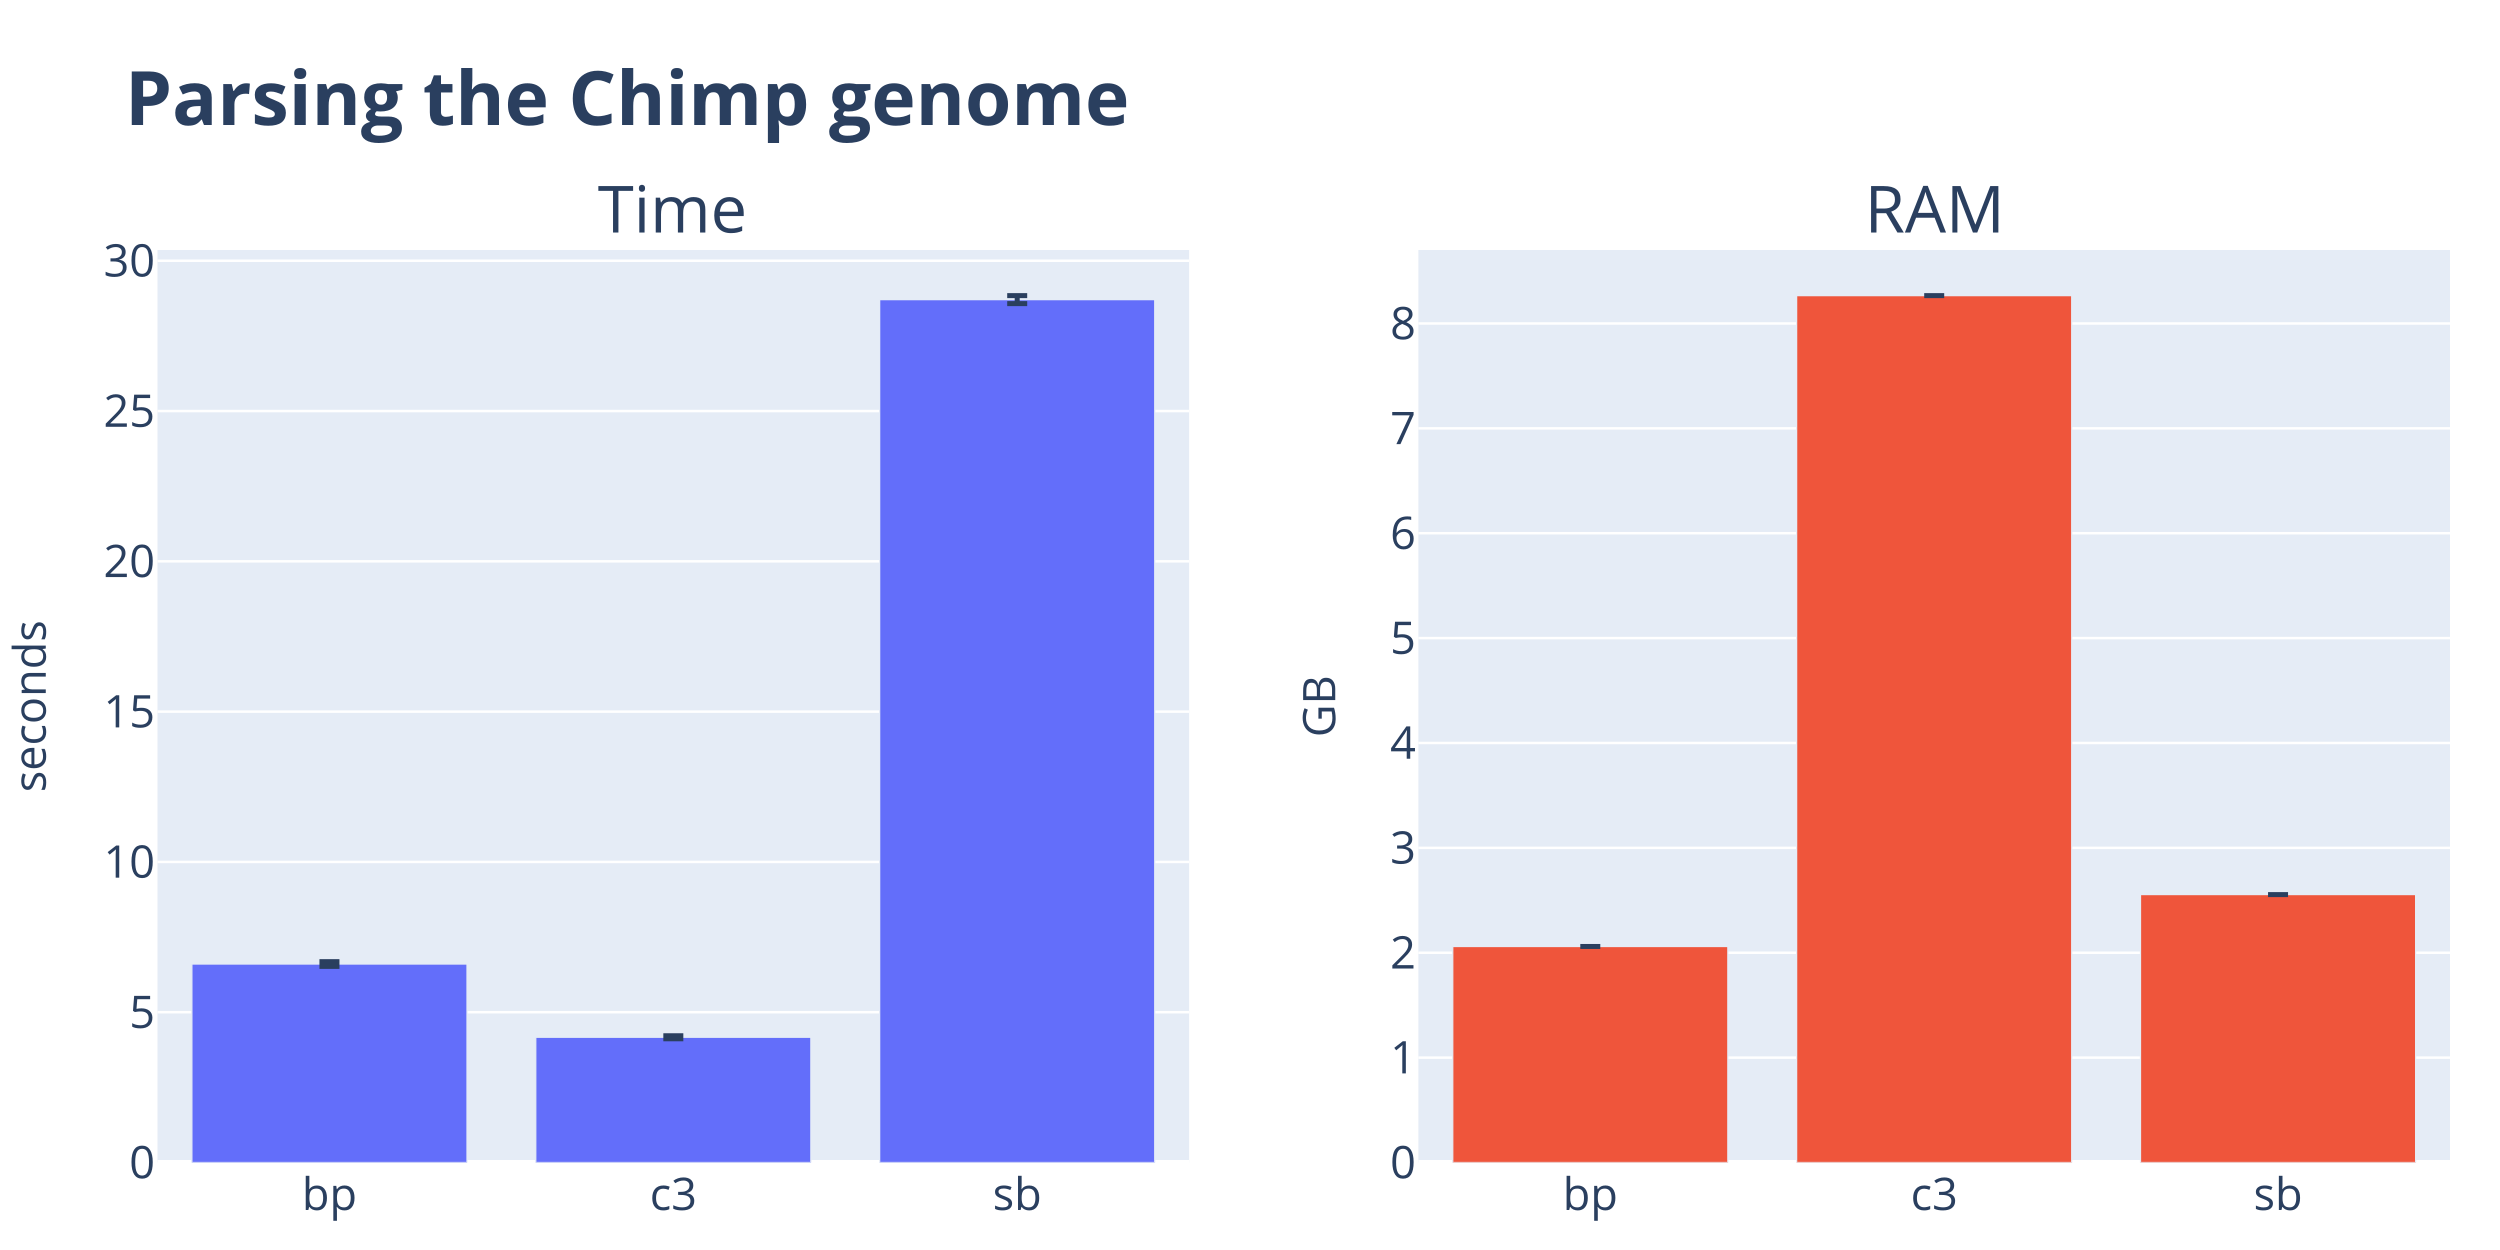
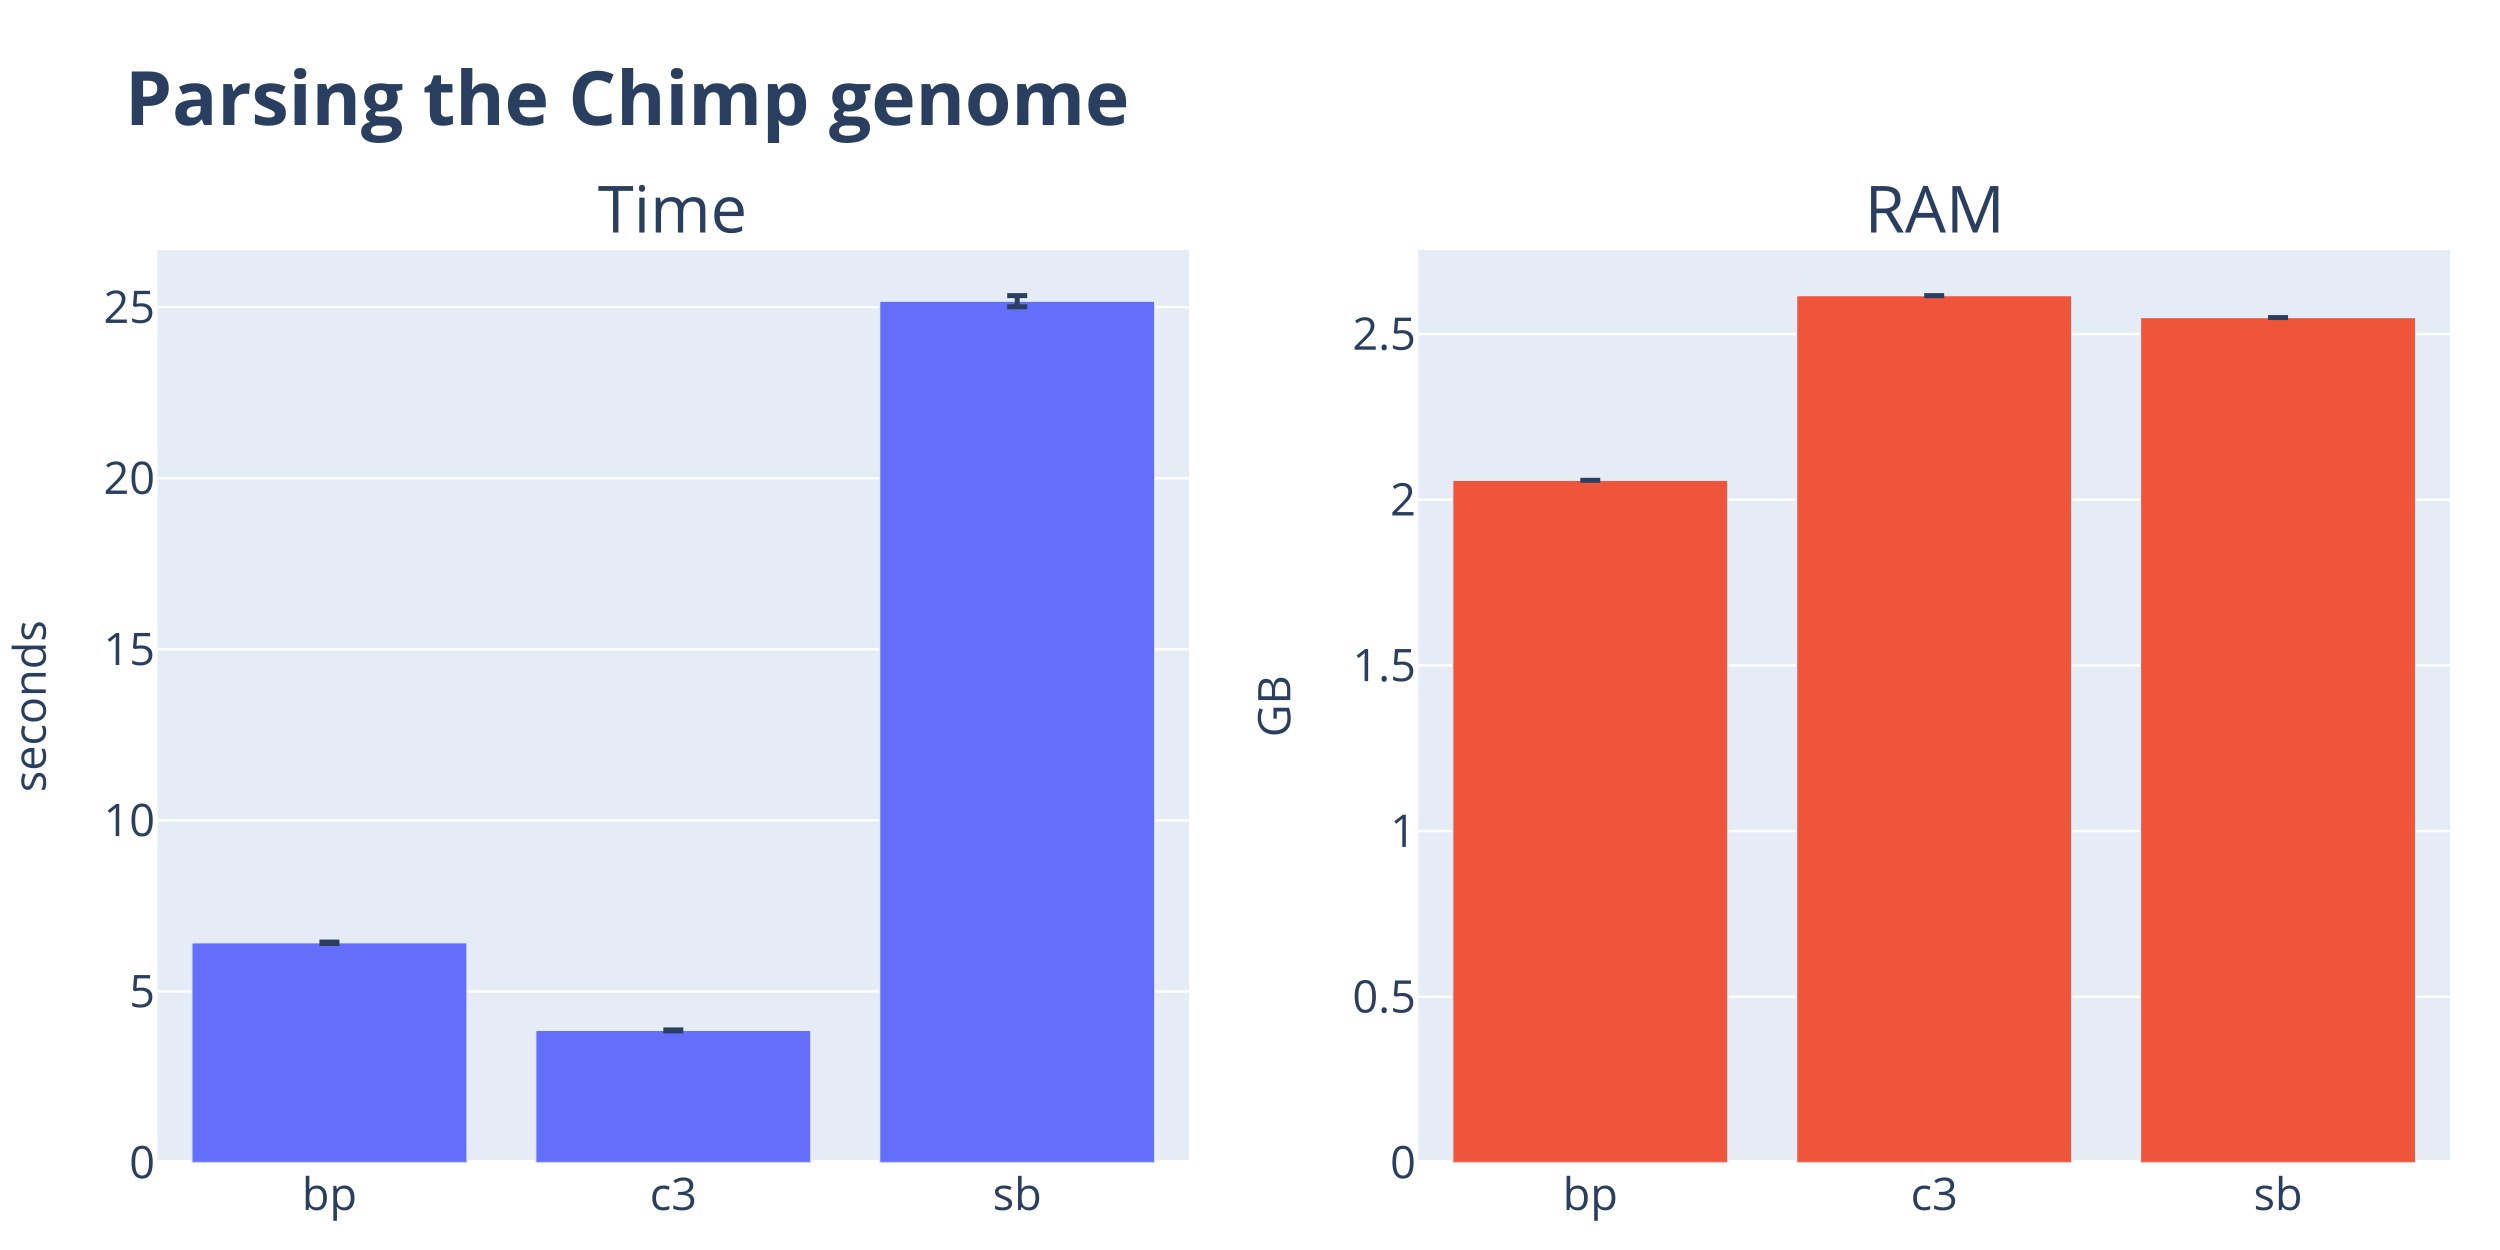
<svg xmlns="http://www.w3.org/2000/svg" class="main-svg" width="1000" height="500" style="" viewBox="0 0 1000 500">
  <rect x="0" y="0" width="1000" height="500" style="fill: rgb(255, 255, 255); fill-opacity: 1;" />
-   <defs id="defs-e6c70a">
+   <defs id="defs-108b84">
    <g class="clips">
-       <clipPath id="clipe6c70axyplot" class="plotclip">
+       <clipPath id="clip108b84xyplot" class="plotclip">
        <rect width="412.65" height="365" />
      </clipPath>
-       <clipPath id="clipe6c70ax2y2plot" class="plotclip">
+       <clipPath id="clip108b84x2y2plot" class="plotclip">
        <rect width="412.65" height="365" />
      </clipPath>
-       <clipPath class="axesclip" id="clipe6c70ax">
+       <clipPath class="axesclip" id="clip108b84x">
        <rect x="63" y="0" width="412.65" height="500" />
      </clipPath>
-       <clipPath class="axesclip" id="clipe6c70ay">
+       <clipPath class="axesclip" id="clip108b84y">
        <rect x="0" y="100" width="1000" height="365" />
      </clipPath>
-       <clipPath class="axesclip" id="clipe6c70axy">
+       <clipPath class="axesclip" id="clip108b84xy">
        <rect x="63" y="100" width="412.65" height="365" />
      </clipPath>
-       <clipPath class="axesclip" id="clipe6c70ay2">
+       <clipPath class="axesclip" id="clip108b84y2">
        <rect x="0" y="100" width="1000" height="365" />
      </clipPath>
-       <clipPath class="axesclip" id="clipe6c70axy2">
+       <clipPath class="axesclip" id="clip108b84xy2">
        <rect x="63" y="100" width="412.65" height="365" />
      </clipPath>
-       <clipPath class="axesclip" id="clipe6c70ax2">
+       <clipPath class="axesclip" id="clip108b84x2">
        <rect x="567.35" y="0" width="412.65" height="500" />
      </clipPath>
-       <clipPath class="axesclip" id="clipe6c70ax2y">
+       <clipPath class="axesclip" id="clip108b84x2y">
        <rect x="567.35" y="100" width="412.65" height="365" />
      </clipPath>
-       <clipPath class="axesclip" id="clipe6c70ax2y2">
+       <clipPath class="axesclip" id="clip108b84x2y2">
        <rect x="567.35" y="100" width="412.65" height="365" />
      </clipPath>
    </g>
    <g class="gradients" />
    <g class="patterns" />
  </defs>
  <g class="bglayer">
    <rect class="bg" x="63" y="100" width="412.65" height="365" style="fill: rgb(229, 236, 246); fill-opacity: 1; stroke-width: 0;" />
    <rect class="bg" x="567.35" y="100" width="412.65" height="365" style="fill: rgb(229, 236, 246); fill-opacity: 1; stroke-width: 0;" />
  </g>
  <g class="layer-below">
    <g class="imagelayer" />
    <g class="shapelayer" />
  </g>
  <g class="cartesianlayer">
    <g class="subplot xy">
      <g class="layer-subplot">
        <g class="shapelayer" />
        <g class="imagelayer" />
      </g>
      <g class="minor-gridlayer">
        <g class="x" />
        <g class="y" />
      </g>
      <g class="gridlayer">
        <g class="x" />
        <g class="y">
-           <path class="ygrid crisp" transform="translate(0,404.88)" d="M63,0h412.65" style="stroke: rgb(255, 255, 255); stroke-opacity: 1; stroke-width: 1px;" />
-           <path class="ygrid crisp" transform="translate(0,344.77)" d="M63,0h412.65" style="stroke: rgb(255, 255, 255); stroke-opacity: 1; stroke-width: 1px;" />
-           <path class="ygrid crisp" transform="translate(0,284.65)" d="M63,0h412.65" style="stroke: rgb(255, 255, 255); stroke-opacity: 1; stroke-width: 1px;" />
-           <path class="ygrid crisp" transform="translate(0,224.53)" d="M63,0h412.65" style="stroke: rgb(255, 255, 255); stroke-opacity: 1; stroke-width: 1px;" />
-           <path class="ygrid crisp" transform="translate(0,164.42)" d="M63,0h412.65" style="stroke: rgb(255, 255, 255); stroke-opacity: 1; stroke-width: 1px;" />
-           <path class="ygrid crisp" transform="translate(0,104.3)" d="M63,0h412.65" style="stroke: rgb(255, 255, 255); stroke-opacity: 1; stroke-width: 1px;" />
+           <path class="ygrid crisp" transform="translate(0,396.57)" d="M63,0h412.65" style="stroke: rgb(255, 255, 255); stroke-opacity: 1; stroke-width: 1px;" />
+           <path class="ygrid crisp" transform="translate(0,328.14)" d="M63,0h412.65" style="stroke: rgb(255, 255, 255); stroke-opacity: 1; stroke-width: 1px;" />
+           <path class="ygrid crisp" transform="translate(0,259.71)" d="M63,0h412.65" style="stroke: rgb(255, 255, 255); stroke-opacity: 1; stroke-width: 1px;" />
+           <path class="ygrid crisp" transform="translate(0,191.28)" d="M63,0h412.65" style="stroke: rgb(255, 255, 255); stroke-opacity: 1; stroke-width: 1px;" />
+           <path class="ygrid crisp" transform="translate(0,122.86)" d="M63,0h412.65" style="stroke: rgb(255, 255, 255); stroke-opacity: 1; stroke-width: 1px;" />
        </g>
      </g>
      <g class="zerolinelayer">
        <path class="yzl zl crisp" transform="translate(0,465)" d="M63,0h412.65" style="stroke: rgb(255, 255, 255); stroke-opacity: 1; stroke-width: 2px;" />
      </g>
      <g class="layer-between">
        <g class="shapelayer" />
        <g class="imagelayer" />
      </g>
      <path class="xlines-below" />
      <path class="ylines-below" />
      <g class="overlines-below" />
      <g class="xaxislayer-below" />
      <g class="yaxislayer-below" />
      <g class="overaxes-below" />
      <g class="overplot">
-         <g class="xy" transform="translate(63,100)" clip-path="url(#clipe6c70axyplot)">
+         <g class="xy" transform="translate(63,100)" clip-path="url(#clip108b84xyplot)">
          <g class="barlayer mlayer">
            <g class="trace bars" style="opacity: 1;">
              <g class="points">
                <g class="point">
-                   <path d="M13.75,365V285.61H123.8V365Z" style="vector-effect: none; opacity: 1; stroke-width: 0.5px; fill: rgb(99, 110, 250); fill-opacity: 1; stroke: rgb(229, 236, 246); stroke-opacity: 1;" />
-                 </g>
-                 <g class="point">
-                   <path d="M151.31,365V314.91H261.35V365Z" style="vector-effect: none; opacity: 1; stroke-width: 0.5px; fill: rgb(99, 110, 250); fill-opacity: 1; stroke: rgb(229, 236, 246); stroke-opacity: 1;" />
-                 </g>
-                 <g class="point">
-                   <path d="M288.86,365V19.85H398.9V365Z" style="vector-effect: none; opacity: 1; stroke-width: 0.5px; fill: rgb(99, 110, 250); fill-opacity: 1; stroke: rgb(229, 236, 246); stroke-opacity: 1;" />
-                 </g>
-               </g>
-               <g class="errorbar" style="opacity: 1;">
-                 <path class="yerror" d="M64.78,284.66h8m-4,0V286.56m-4,0h8" style="vector-effect: none; stroke-width: 2px; stroke: rgb(42, 63, 95); stroke-opacity: 1;" />
-               </g>
-               <g class="errorbar" style="opacity: 1;">
-                 <path class="yerror" d="M202.33,314.3h8m-4,0V315.52m-4,0h8" style="vector-effect: none; stroke-width: 2px; stroke: rgb(42, 63, 95); stroke-opacity: 1;" />
-               </g>
-               <g class="errorbar" style="opacity: 1;">
-                 <path class="yerror" d="M339.88,18.25h8m-4,0V21.45m-4,0h8" style="vector-effect: none; stroke-width: 2px; stroke: rgb(42, 63, 95); stroke-opacity: 1;" />
+                   <path d="M13.75,365V277.11H123.8V365Z" style="vector-effect: none; opacity: 1; stroke-width: 0.5px; fill: rgb(99, 110, 250); fill-opacity: 1; stroke: rgb(229, 236, 246); stroke-opacity: 1;" />
+                 </g>
+                 <g class="point">
+                   <path d="M151.31,365V312.16H261.35V365Z" style="vector-effect: none; opacity: 1; stroke-width: 0.5px; fill: rgb(99, 110, 250); fill-opacity: 1; stroke: rgb(229, 236, 246); stroke-opacity: 1;" />
+                 </g>
+                 <g class="point">
+                   <path d="M288.86,365V20.48H398.9V365Z" style="vector-effect: none; opacity: 1; stroke-width: 0.5px; fill: rgb(99, 110, 250); fill-opacity: 1; stroke: rgb(229, 236, 246); stroke-opacity: 1;" />
+                 </g>
+               </g>
+               <g class="errorbar" style="opacity: 1;">
+                 <path class="yerror" d="M64.78,276.83h8m-4,0V277.39m-4,0h8" style="vector-effect: none; stroke-width: 2px; stroke: rgb(42, 63, 95); stroke-opacity: 1;" />
+               </g>
+               <g class="errorbar" style="opacity: 1;">
+                 <path class="yerror" d="M202.33,311.97h8m-4,0V312.35m-4,0h8" style="vector-effect: none; stroke-width: 2px; stroke: rgb(42, 63, 95); stroke-opacity: 1;" />
+               </g>
+               <g class="errorbar" style="opacity: 1;">
+                 <path class="yerror" d="M339.88,18.25h8m-4,0V22.71m-4,0h8" style="vector-effect: none; stroke-width: 2px; stroke: rgb(42, 63, 95); stroke-opacity: 1;" />
              </g>
            </g>
          </g>
        </g>
      </g>
      <g class="zerolinelayer-above" />
      <path class="xlines-above crisp" d="M0,0" style="fill: none;" />
      <path class="ylines-above crisp" d="M0,0" style="fill: none;" />
      <g class="overlines-above" />
      <g class="xaxislayer-above">
        <g class="xtick">
          <text text-anchor="middle" x="0" y="484" transform="translate(131.78,0)" style="font-family: 'Open Sans', verdana, arial, sans-serif; font-size: 18px; fill: rgb(42, 63, 95); fill-opacity: 1; white-space: pre;">bp</text>
        </g>
        <g class="xtick">
          <text text-anchor="middle" x="0" y="484" transform="translate(269.33,0)" style="font-family: 'Open Sans', verdana, arial, sans-serif; font-size: 18px; fill: rgb(42, 63, 95); fill-opacity: 1; white-space: pre;">c3</text>
        </g>
        <g class="xtick">
          <text text-anchor="middle" x="0" y="484" transform="translate(406.88,0)" style="font-family: 'Open Sans', verdana, arial, sans-serif; font-size: 18px; fill: rgb(42, 63, 95); fill-opacity: 1; white-space: pre;">sb</text>
        </g>
      </g>
      <g class="yaxislayer-above">
        <g class="ytick">
          <text text-anchor="end" x="62" y="6.3" transform="translate(0,465)" style="font-family: 'Open Sans', verdana, arial, sans-serif; font-size: 18px; fill: rgb(42, 63, 95); fill-opacity: 1; white-space: pre;">0</text>
        </g>
        <g class="ytick">
-           <text text-anchor="end" x="62" y="6.3" style="font-family: 'Open Sans', verdana, arial, sans-serif; font-size: 18px; fill: rgb(42, 63, 95); fill-opacity: 1; white-space: pre;" transform="translate(0,404.88)">5</text>
-         </g>
-         <g class="ytick">
-           <text text-anchor="end" x="62" y="6.3" style="font-family: 'Open Sans', verdana, arial, sans-serif; font-size: 18px; fill: rgb(42, 63, 95); fill-opacity: 1; white-space: pre;" transform="translate(0,344.77)">10</text>
-         </g>
-         <g class="ytick">
-           <text text-anchor="end" x="62" y="6.3" style="font-family: 'Open Sans', verdana, arial, sans-serif; font-size: 18px; fill: rgb(42, 63, 95); fill-opacity: 1; white-space: pre;" transform="translate(0,284.65)">15</text>
-         </g>
-         <g class="ytick">
-           <text text-anchor="end" x="62" y="6.3" style="font-family: 'Open Sans', verdana, arial, sans-serif; font-size: 18px; fill: rgb(42, 63, 95); fill-opacity: 1; white-space: pre;" transform="translate(0,224.53)">20</text>
-         </g>
-         <g class="ytick">
-           <text text-anchor="end" x="62" y="6.3" style="font-family: 'Open Sans', verdana, arial, sans-serif; font-size: 18px; fill: rgb(42, 63, 95); fill-opacity: 1; white-space: pre;" transform="translate(0,164.42)">25</text>
-         </g>
-         <g class="ytick">
-           <text text-anchor="end" x="62" y="6.3" style="font-family: 'Open Sans', verdana, arial, sans-serif; font-size: 18px; fill: rgb(42, 63, 95); fill-opacity: 1; white-space: pre;" transform="translate(0,104.3)">30</text>
+           <text text-anchor="end" x="62" y="6.3" style="font-family: 'Open Sans', verdana, arial, sans-serif; font-size: 18px; fill: rgb(42, 63, 95); fill-opacity: 1; white-space: pre;" transform="translate(0,396.57)">5</text>
+         </g>
+         <g class="ytick">
+           <text text-anchor="end" x="62" y="6.3" style="font-family: 'Open Sans', verdana, arial, sans-serif; font-size: 18px; fill: rgb(42, 63, 95); fill-opacity: 1; white-space: pre;" transform="translate(0,328.14)">10</text>
+         </g>
+         <g class="ytick">
+           <text text-anchor="end" x="62" y="6.3" style="font-family: 'Open Sans', verdana, arial, sans-serif; font-size: 18px; fill: rgb(42, 63, 95); fill-opacity: 1; white-space: pre;" transform="translate(0,259.71)">15</text>
+         </g>
+         <g class="ytick">
+           <text text-anchor="end" x="62" y="6.3" style="font-family: 'Open Sans', verdana, arial, sans-serif; font-size: 18px; fill: rgb(42, 63, 95); fill-opacity: 1; white-space: pre;" transform="translate(0,191.28)">20</text>
+         </g>
+         <g class="ytick">
+           <text text-anchor="end" x="62" y="6.3" style="font-family: 'Open Sans', verdana, arial, sans-serif; font-size: 18px; fill: rgb(42, 63, 95); fill-opacity: 1; white-space: pre;" transform="translate(0,122.86)">25</text>
        </g>
      </g>
      <g class="overaxes-above" />
    </g>
    <g class="subplot x2y2">
      <g class="layer-subplot">
        <g class="shapelayer" />
        <g class="imagelayer" />
      </g>
      <g class="minor-gridlayer">
        <g class="x2" />
        <g class="y2" />
      </g>
      <g class="gridlayer">
        <g class="x2" />
        <g class="y2">
-           <path class="y2grid crisp" transform="translate(0,423.05)" d="M567.35,0h412.65" style="stroke: rgb(255, 255, 255); stroke-opacity: 1; stroke-width: 1px;" />
-           <path class="y2grid crisp" transform="translate(0,381.1)" d="M567.35,0h412.65" style="stroke: rgb(255, 255, 255); stroke-opacity: 1; stroke-width: 1px;" />
-           <path class="y2grid crisp" transform="translate(0,339.15)" d="M567.35,0h412.65" style="stroke: rgb(255, 255, 255); stroke-opacity: 1; stroke-width: 1px;" />
-           <path class="y2grid crisp" transform="translate(0,297.19)" d="M567.35,0h412.65" style="stroke: rgb(255, 255, 255); stroke-opacity: 1; stroke-width: 1px;" />
-           <path class="y2grid crisp" transform="translate(0,255.24)" d="M567.35,0h412.65" style="stroke: rgb(255, 255, 255); stroke-opacity: 1; stroke-width: 1px;" />
-           <path class="y2grid crisp" transform="translate(0,213.29)" d="M567.35,0h412.65" style="stroke: rgb(255, 255, 255); stroke-opacity: 1; stroke-width: 1px;" />
-           <path class="y2grid crisp" transform="translate(0,171.34)" d="M567.35,0h412.65" style="stroke: rgb(255, 255, 255); stroke-opacity: 1; stroke-width: 1px;" />
-           <path class="y2grid crisp" transform="translate(0,129.39)" d="M567.35,0h412.65" style="stroke: rgb(255, 255, 255); stroke-opacity: 1; stroke-width: 1px;" />
+           <path class="y2grid crisp" transform="translate(0,398.72)" d="M567.35,0h412.65" style="stroke: rgb(255, 255, 255); stroke-opacity: 1; stroke-width: 1px;" />
+           <path class="y2grid crisp" transform="translate(0,332.44)" d="M567.35,0h412.65" style="stroke: rgb(255, 255, 255); stroke-opacity: 1; stroke-width: 1px;" />
+           <path class="y2grid crisp" transform="translate(0,266.16)" d="M567.35,0h412.65" style="stroke: rgb(255, 255, 255); stroke-opacity: 1; stroke-width: 1px;" />
+           <path class="y2grid crisp" transform="translate(0,199.88)" d="M567.35,0h412.65" style="stroke: rgb(255, 255, 255); stroke-opacity: 1; stroke-width: 1px;" />
+           <path class="y2grid crisp" transform="translate(0,133.6)" d="M567.35,0h412.65" style="stroke: rgb(255, 255, 255); stroke-opacity: 1; stroke-width: 1px;" />
        </g>
      </g>
      <g class="zerolinelayer">
        <path class="y2zl zl crisp" transform="translate(0,465)" d="M567.35,0h412.65" style="stroke: rgb(255, 255, 255); stroke-opacity: 1; stroke-width: 2px;" />
      </g>
      <g class="layer-between">
        <g class="shapelayer" />
        <g class="imagelayer" />
      </g>
      <path class="xlines-below" />
      <path class="ylines-below" />
      <g class="overlines-below" />
      <g class="xaxislayer-below" />
      <g class="yaxislayer-below" />
      <g class="overaxes-below" />
      <g class="overplot">
-         <g class="x2y2" transform="translate(567.35,100)" clip-path="url(#clipe6c70ax2y2plot)">
+         <g class="x2y2" transform="translate(567.35,100)" clip-path="url(#clip108b84x2y2plot)">
          <g class="barlayer mlayer">
            <g class="trace bars" style="opacity: 1;">
              <g class="points">
                <g class="point">
-                   <path d="M13.75,365V278.59H123.79V365Z" style="vector-effect: none; opacity: 1; stroke-width: 0.5px; fill: rgb(239, 85, 59); fill-opacity: 1; stroke: rgb(229, 236, 246); stroke-opacity: 1;" />
-                 </g>
-                 <g class="point">
-                   <path d="M151.3,365V18.25H261.34V365Z" style="vector-effect: none; opacity: 1; stroke-width: 0.5px; fill: rgb(239, 85, 59); fill-opacity: 1; stroke: rgb(229, 236, 246); stroke-opacity: 1;" />
-                 </g>
-                 <g class="point">
-                   <path d="M288.85,365V257.84H398.9V365Z" style="vector-effect: none; opacity: 1; stroke-width: 0.5px; fill: rgb(239, 85, 59); fill-opacity: 1; stroke: rgb(229, 236, 246); stroke-opacity: 1;" />
-                 </g>
-               </g>
-               <g class="errorbar" style="opacity: 1;">
-                 <path class="yerror" d="M64.77,278.59h8m-4,0V278.59m-4,0h8" style="vector-effect: none; stroke-width: 2px; stroke: rgb(42, 63, 95); stroke-opacity: 1;" />
-               </g>
-               <g class="errorbar" style="opacity: 1;">
-                 <path class="yerror" d="M202.33,18.25h8m-4,0V18.25m-4,0h8" style="vector-effect: none; stroke-width: 2px; stroke: rgb(42, 63, 95); stroke-opacity: 1;" />
-               </g>
-               <g class="errorbar" style="opacity: 1;">
-                 <path class="yerror" d="M339.87,257.84h8m-4,0V257.84m-4,0h8" style="vector-effect: none; stroke-width: 2px; stroke: rgb(42, 63, 95); stroke-opacity: 1;" />
+                   <path d="M13.75,365V92.12H123.79V365Z" style="vector-effect: none; opacity: 1; stroke-width: 0.5px; fill: rgb(239, 85, 59); fill-opacity: 1; stroke: rgb(229, 236, 246); stroke-opacity: 1;" />
+                 </g>
+                 <g class="point">
+                   <path d="M151.3,365V18.26H261.34V365Z" style="vector-effect: none; opacity: 1; stroke-width: 0.5px; fill: rgb(239, 85, 59); fill-opacity: 1; stroke: rgb(229, 236, 246); stroke-opacity: 1;" />
+                 </g>
+                 <g class="point">
+                   <path d="M288.85,365V27.03H398.9V365Z" style="vector-effect: none; opacity: 1; stroke-width: 0.5px; fill: rgb(239, 85, 59); fill-opacity: 1; stroke: rgb(229, 236, 246); stroke-opacity: 1;" />
+                 </g>
+               </g>
+               <g class="errorbar" style="opacity: 1;">
+                 <path class="yerror" d="M64.77,92.12h8m-4,0V92.12m-4,0h8" style="vector-effect: none; stroke-width: 2px; stroke: rgb(42, 63, 95); stroke-opacity: 1;" />
+               </g>
+               <g class="errorbar" style="opacity: 1;">
+                 <path class="yerror" d="M202.33,18.25h8m-4,0V18.27m-4,0h8" style="vector-effect: none; stroke-width: 2px; stroke: rgb(42, 63, 95); stroke-opacity: 1;" />
+               </g>
+               <g class="errorbar" style="opacity: 1;">
+                 <path class="yerror" d="M339.87,27.03h8m-4,0V27.03m-4,0h8" style="vector-effect: none; stroke-width: 2px; stroke: rgb(42, 63, 95); stroke-opacity: 1;" />
              </g>
            </g>
          </g>
        </g>
      </g>
      <g class="zerolinelayer-above" />
      <path class="xlines-above crisp" d="M0,0" style="fill: none;" />
      <path class="ylines-above crisp" d="M0,0" style="fill: none;" />
      <g class="overlines-above" />
      <g class="xaxislayer-above">
        <g class="x2tick">
          <text text-anchor="middle" x="0" y="484" transform="translate(636.12,0)" style="font-family: 'Open Sans', verdana, arial, sans-serif; font-size: 18px; fill: rgb(42, 63, 95); fill-opacity: 1; white-space: pre;">bp</text>
        </g>
        <g class="x2tick">
          <text text-anchor="middle" x="0" y="484" transform="translate(773.68,0)" style="font-family: 'Open Sans', verdana, arial, sans-serif; font-size: 18px; fill: rgb(42, 63, 95); fill-opacity: 1; white-space: pre;">c3</text>
        </g>
        <g class="x2tick">
          <text text-anchor="middle" x="0" y="484" transform="translate(911.22,0)" style="font-family: 'Open Sans', verdana, arial, sans-serif; font-size: 18px; fill: rgb(42, 63, 95); fill-opacity: 1; white-space: pre;">sb</text>
        </g>
      </g>
      <g class="yaxislayer-above">
        <g class="y2tick">
          <text text-anchor="end" x="566.35" y="6.3" transform="translate(0,465)" style="font-family: 'Open Sans', verdana, arial, sans-serif; font-size: 18px; fill: rgb(42, 63, 95); fill-opacity: 1; white-space: pre;">0</text>
        </g>
        <g class="y2tick">
-           <text text-anchor="end" x="566.35" y="6.3" style="font-family: 'Open Sans', verdana, arial, sans-serif; font-size: 18px; fill: rgb(42, 63, 95); fill-opacity: 1; white-space: pre;" transform="translate(0,423.05)">1</text>
-         </g>
-         <g class="y2tick">
-           <text text-anchor="end" x="566.35" y="6.3" style="font-family: 'Open Sans', verdana, arial, sans-serif; font-size: 18px; fill: rgb(42, 63, 95); fill-opacity: 1; white-space: pre;" transform="translate(0,381.1)">2</text>
-         </g>
-         <g class="y2tick">
-           <text text-anchor="end" x="566.35" y="6.3" style="font-family: 'Open Sans', verdana, arial, sans-serif; font-size: 18px; fill: rgb(42, 63, 95); fill-opacity: 1; white-space: pre;" transform="translate(0,339.15)">3</text>
-         </g>
-         <g class="y2tick">
-           <text text-anchor="end" x="566.35" y="6.3" style="font-family: 'Open Sans', verdana, arial, sans-serif; font-size: 18px; fill: rgb(42, 63, 95); fill-opacity: 1; white-space: pre;" transform="translate(0,297.19)">4</text>
-         </g>
-         <g class="y2tick">
-           <text text-anchor="end" x="566.35" y="6.3" style="font-family: 'Open Sans', verdana, arial, sans-serif; font-size: 18px; fill: rgb(42, 63, 95); fill-opacity: 1; white-space: pre;" transform="translate(0,255.24)">5</text>
-         </g>
-         <g class="y2tick">
-           <text text-anchor="end" x="566.35" y="6.3" style="font-family: 'Open Sans', verdana, arial, sans-serif; font-size: 18px; fill: rgb(42, 63, 95); fill-opacity: 1; white-space: pre;" transform="translate(0,213.29)">6</text>
-         </g>
-         <g class="y2tick">
-           <text text-anchor="end" x="566.35" y="6.3" style="font-family: 'Open Sans', verdana, arial, sans-serif; font-size: 18px; fill: rgb(42, 63, 95); fill-opacity: 1; white-space: pre;" transform="translate(0,171.34)">7</text>
-         </g>
-         <g class="y2tick">
-           <text text-anchor="end" x="566.35" y="6.3" style="font-family: 'Open Sans', verdana, arial, sans-serif; font-size: 18px; fill: rgb(42, 63, 95); fill-opacity: 1; white-space: pre;" transform="translate(0,129.39)">8</text>
+           <text text-anchor="end" x="566.35" y="6.3" style="font-family: 'Open Sans', verdana, arial, sans-serif; font-size: 18px; fill: rgb(42, 63, 95); fill-opacity: 1; white-space: pre;" transform="translate(0,398.72)">0.5</text>
+         </g>
+         <g class="y2tick">
+           <text text-anchor="end" x="566.35" y="6.3" style="font-family: 'Open Sans', verdana, arial, sans-serif; font-size: 18px; fill: rgb(42, 63, 95); fill-opacity: 1; white-space: pre;" transform="translate(0,332.44)">1</text>
+         </g>
+         <g class="y2tick">
+           <text text-anchor="end" x="566.35" y="6.3" style="font-family: 'Open Sans', verdana, arial, sans-serif; font-size: 18px; fill: rgb(42, 63, 95); fill-opacity: 1; white-space: pre;" transform="translate(0,266.16)">1.5</text>
+         </g>
+         <g class="y2tick">
+           <text text-anchor="end" x="566.35" y="6.3" style="font-family: 'Open Sans', verdana, arial, sans-serif; font-size: 18px; fill: rgb(42, 63, 95); fill-opacity: 1; white-space: pre;" transform="translate(0,199.88)">2</text>
+         </g>
+         <g class="y2tick">
+           <text text-anchor="end" x="566.35" y="6.3" style="font-family: 'Open Sans', verdana, arial, sans-serif; font-size: 18px; fill: rgb(42, 63, 95); fill-opacity: 1; white-space: pre;" transform="translate(0,133.6)">2.5</text>
        </g>
      </g>
      <g class="overaxes-above" />
    </g>
  </g>
  <g class="polarlayer" />
  <g class="smithlayer" />
  <g class="ternarylayer" />
  <g class="geolayer" />
  <g class="funnelarealayer" />
  <g class="pielayer" />
  <g class="iciclelayer" />
  <g class="treemaplayer" />
  <g class="sunburstlayer" />
  <g class="glimages" />
-   <defs id="topdefs-e6c70a">
+   <defs id="topdefs-108b84">
    <g class="clips" />
  </defs>
  <g class="layer-above">
    <g class="imagelayer" />
    <g class="shapelayer" />
  </g>
  <g class="infolayer">
    <g class="g-gtitle">
      <text class="gtitle" x="50" y="50" text-anchor="start" dy="0em" style="opacity: 1; font-family: 'Open Sans', verdana, arial, sans-serif; font-size: 30px; fill: rgb(42, 63, 95); fill-opacity: 1; white-space: pre;">
        <tspan style="font-weight:bold">Parsing the Chimp genome</tspan>
      </text>
    </g>
    <g class="g-xtitle" />
    <g class="g-x2title" />
    <g class="g-ytitle">
      <text class="ytitle" transform="rotate(-90,18.30938,282.5)" x="18.309" y="282.5" text-anchor="middle" style="opacity: 1; font-family: 'Open Sans', verdana, arial, sans-serif; font-size: 18px; fill: rgb(42, 63, 95); fill-opacity: 1; white-space: pre;">seconds</text>
    </g>
    <g class="g-y2title">
-       <text class="y2title" transform="rotate(-90,534.0965,282.5)" x="534.096" y="282.5" text-anchor="middle" style="opacity: 1; font-family: 'Open Sans', verdana, arial, sans-serif; font-size: 18px; fill: rgb(42, 63, 95); fill-opacity: 1; white-space: pre;">GB</text>
+       <text class="y2title" transform="rotate(-90,516.1121,282.5)" x="516.112" y="282.5" text-anchor="middle" style="opacity: 1; font-family: 'Open Sans', verdana, arial, sans-serif; font-size: 18px; fill: rgb(42, 63, 95); fill-opacity: 1; white-space: pre;">GB</text>
    </g>
    <g class="annotation" data-index="0" style="opacity: 1;">
      <g class="annotation-text-g" transform="rotate(0,269.325,82.5)">
        <g class="cursor-pointer" transform="translate(235,65)">
          <rect class="bg" x="0.5" y="0.5" width="67" height="34" style="stroke-width: 1px; stroke: rgb(0, 0, 0); stroke-opacity: 0; fill: rgb(0, 0, 0); fill-opacity: 0;" />
          <text class="annotation-text" text-anchor="middle" x="33.969" y="28" style="font-family: 'Open Sans', verdana, arial, sans-serif; font-size: 26px; fill: rgb(42, 63, 95); fill-opacity: 1; white-space: pre;">Time</text>
        </g>
      </g>
    </g>
    <g class="annotation" data-index="1" style="opacity: 1;">
      <g class="annotation-text-g" transform="rotate(0,773.675,82.5)">
        <g class="cursor-pointer" transform="translate(743,65)">
          <rect class="bg" x="0.5" y="0.5" width="61" height="34" style="stroke-width: 1px; stroke: rgb(0, 0, 0); stroke-opacity: 0; fill: rgb(0, 0, 0); fill-opacity: 0;" />
          <text class="annotation-text" text-anchor="middle" x="30.883" y="28" style="font-family: 'Open Sans', verdana, arial, sans-serif; font-size: 26px; fill: rgb(42, 63, 95); fill-opacity: 1; white-space: pre;">RAM</text>
        </g>
      </g>
    </g>
  </g>
</svg>
